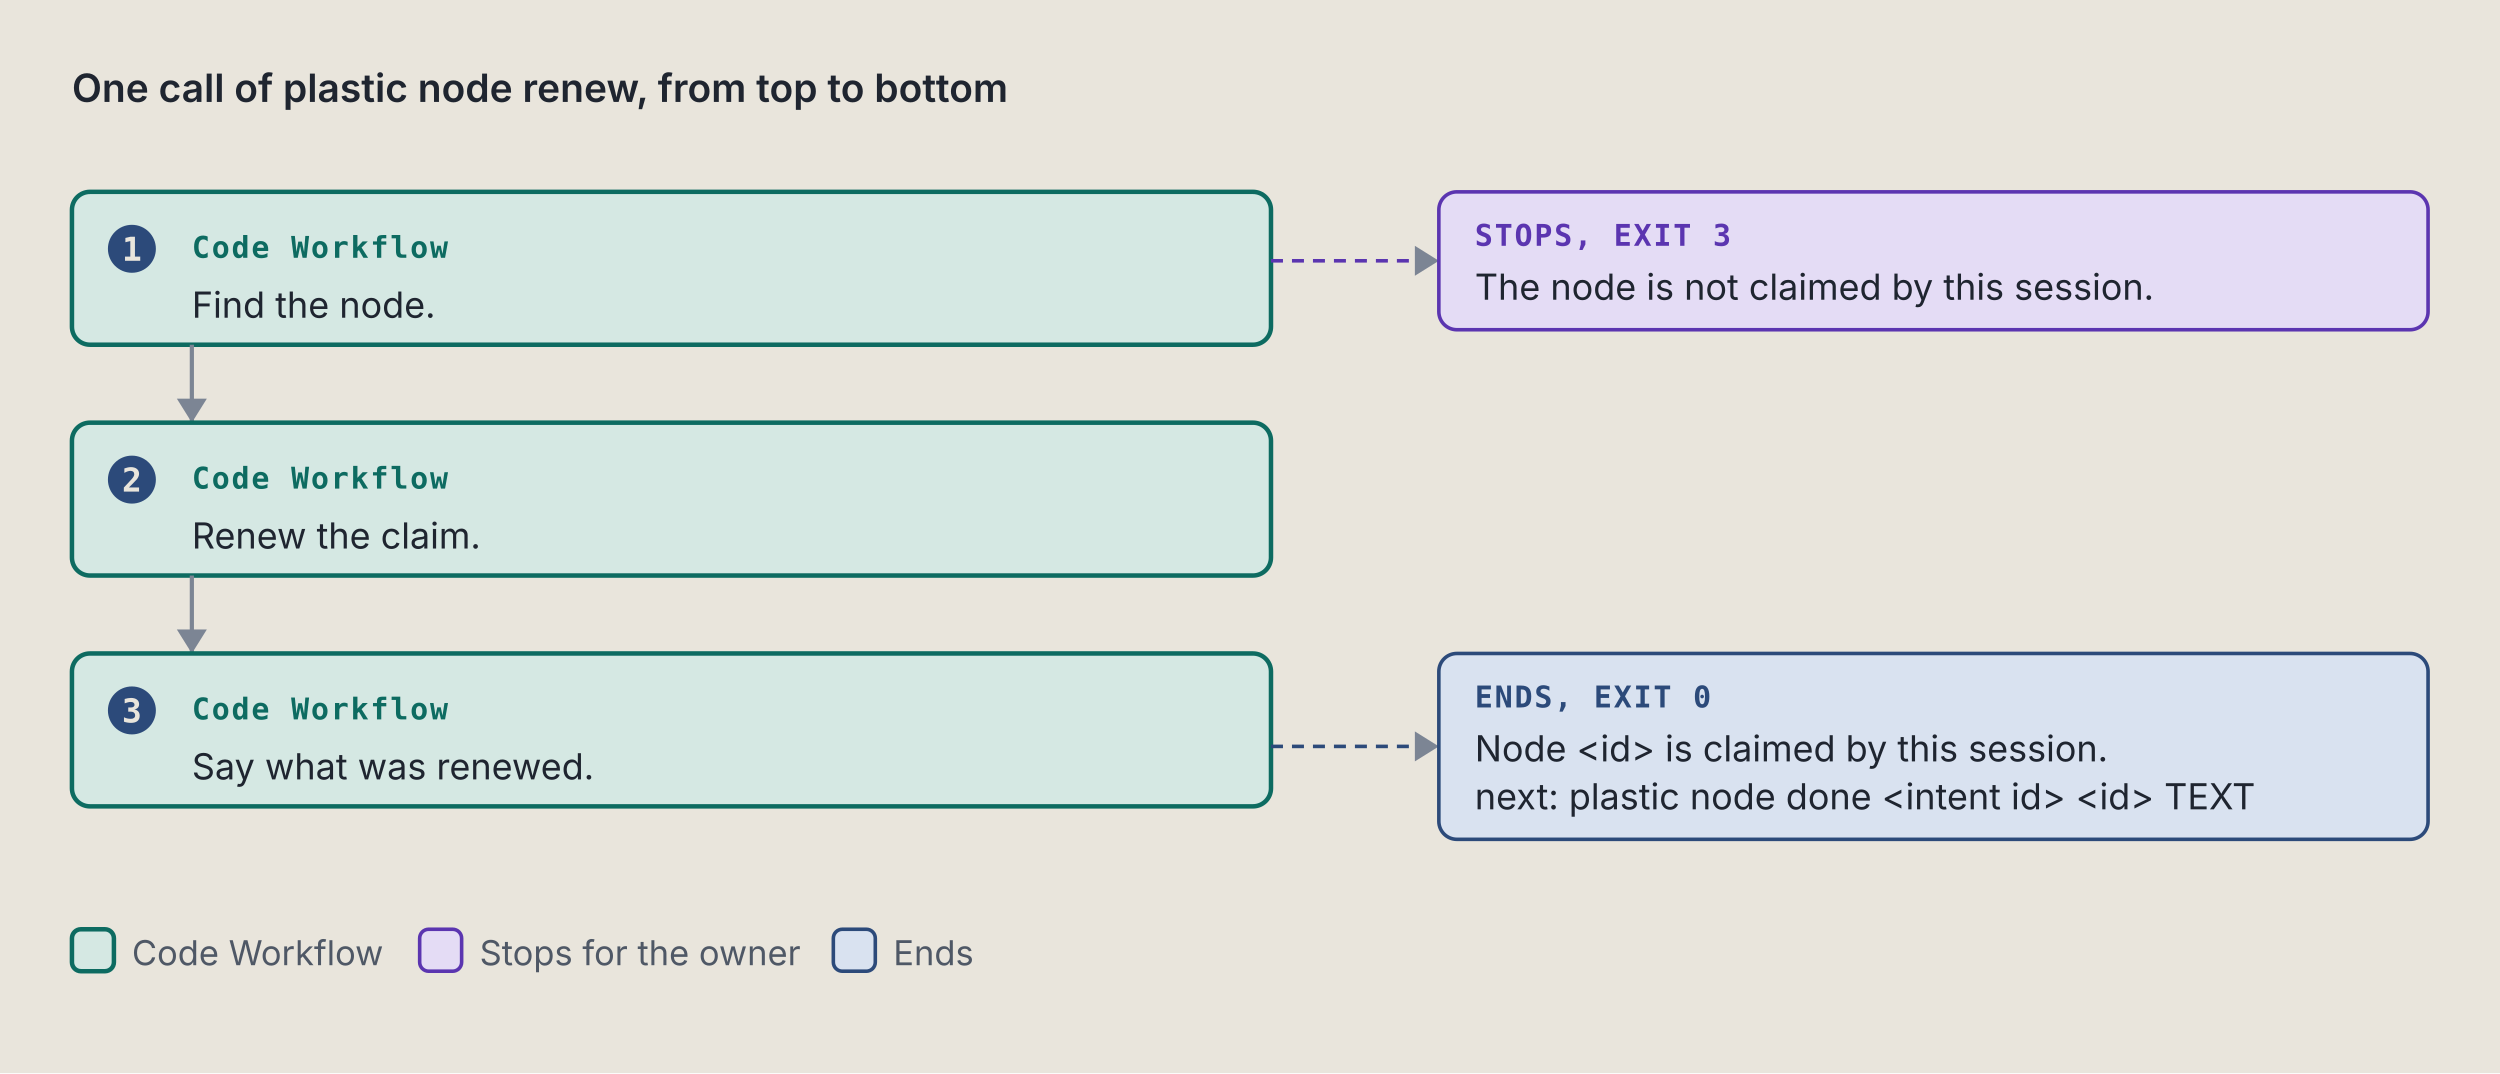
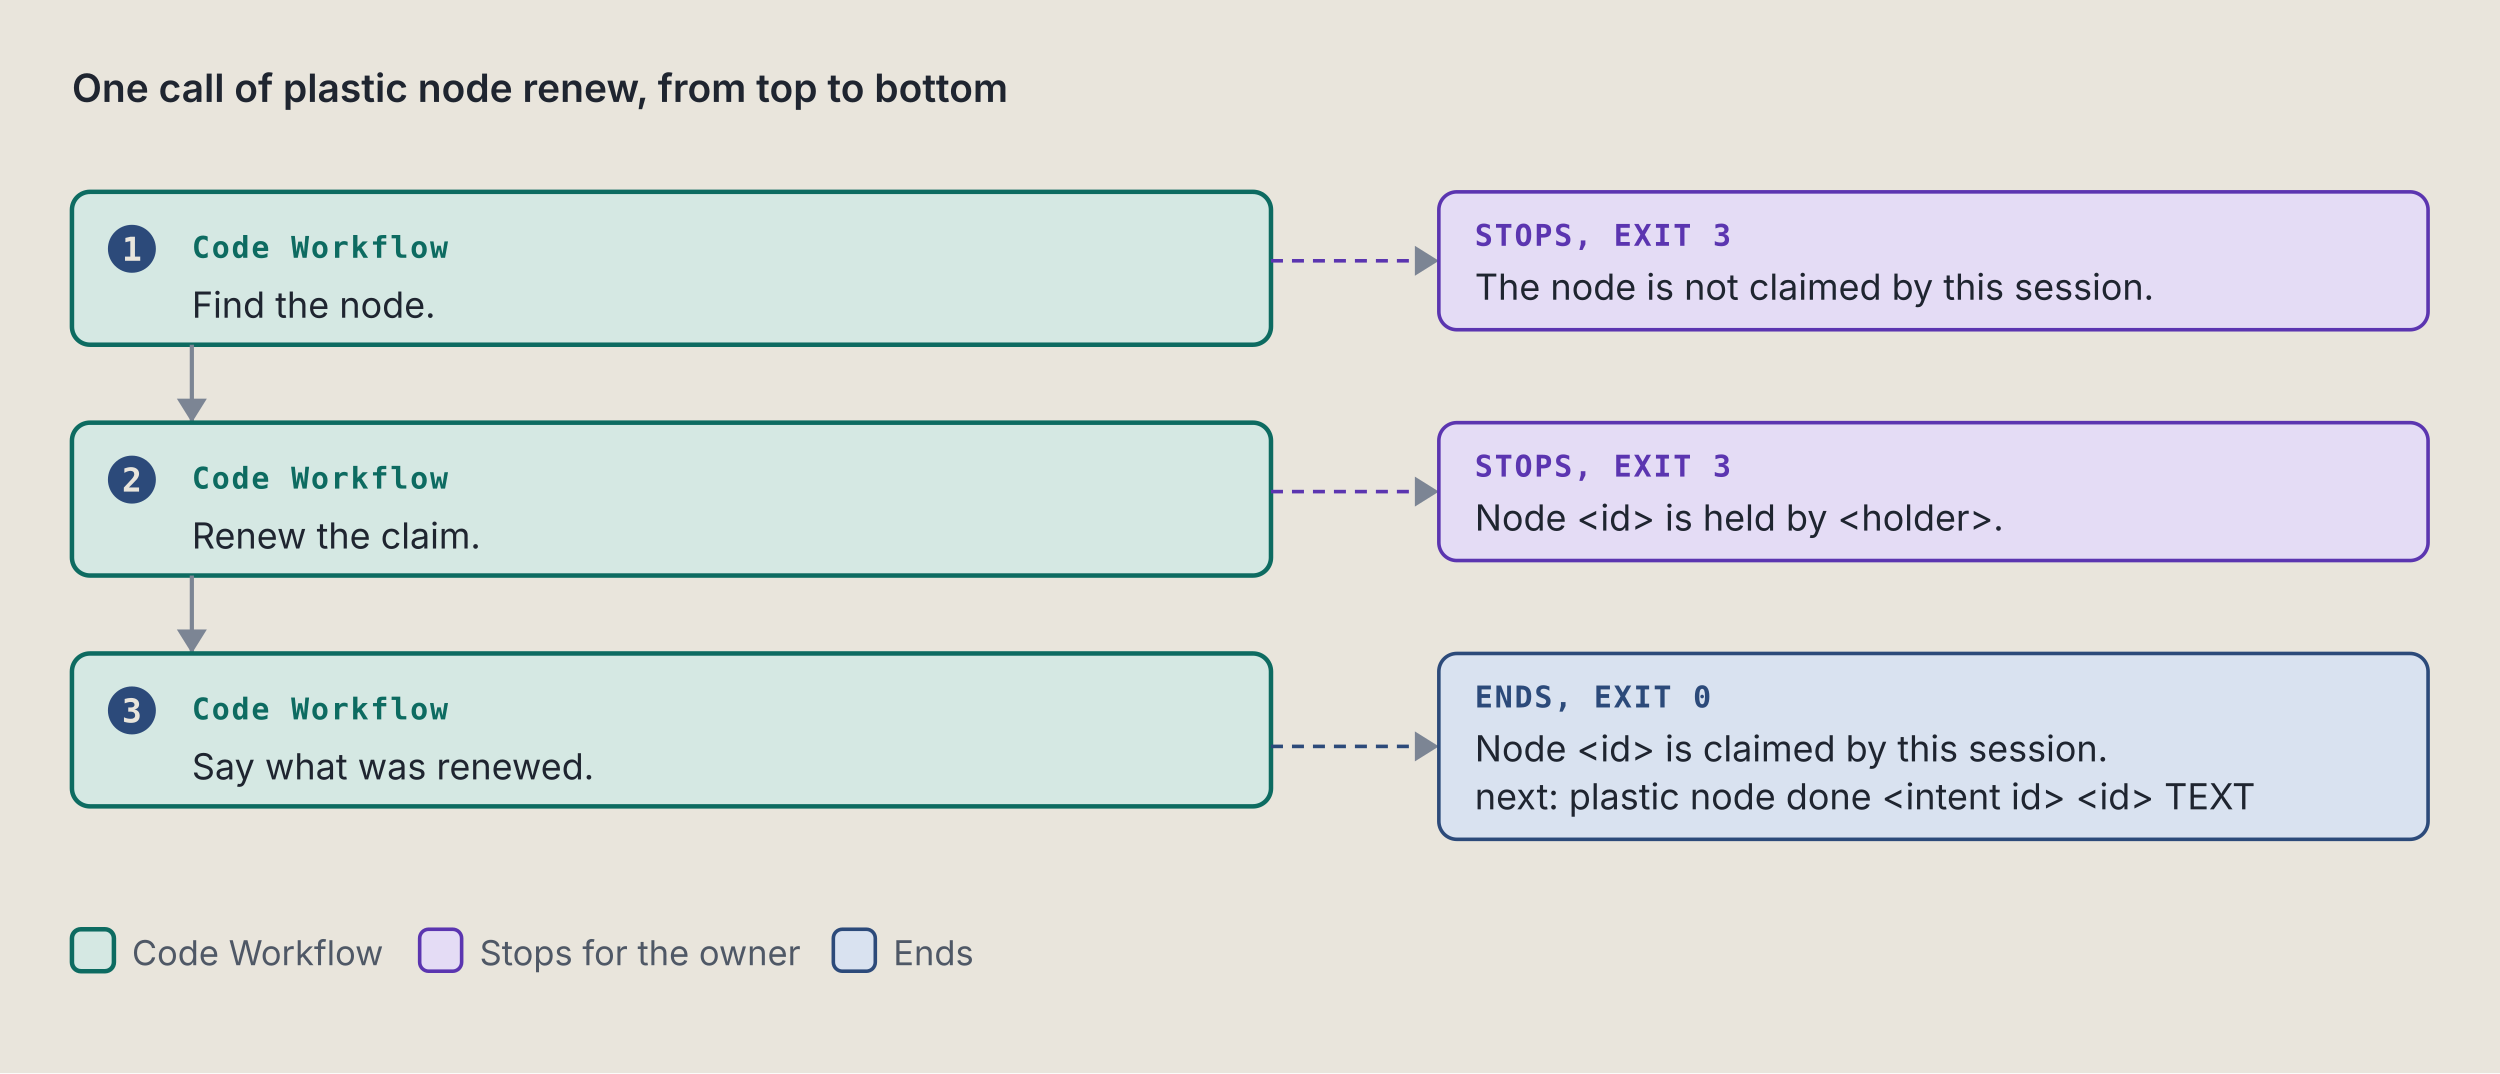
<svg xmlns="http://www.w3.org/2000/svg" viewBox="0 0 834 358" width="834" height="358" role="img" xml:space="preserve">
  <style>.ground { fill: #e9e5dc; }
.card { fill: #f4f1ea; stroke: #7c8594; stroke-width: 1; }
.lane-code { fill: #d5e8e3; stroke: #0d6b61; stroke-width: 1.5; }
.lane-agent { fill: #f1e2c7; stroke: #9a5508; stroke-width: 1.5; }
.stop-refusal { fill: #e4dcf5; stroke: #5b35b0; stroke-width: 1.2; }
.stop-failure { fill: #f4d9d4; stroke: #a8261b; stroke-width: 1.2; }
.end { fill: #d9e2f0; stroke: #2c4a7a; stroke-width: 1.2; }
.stop-end { fill: #d9e2f0; stroke: #2c4a7a; stroke-width: 1.2; }
.stop-handoff { fill: #f1e2c7; stroke: #9a5508; stroke-width: 1.2; stroke-dasharray: 5 3; }
.wire-handoff { fill: none; stroke: #9a5508; stroke-width: 1.2; stroke-dasharray: 4 3; }
.wire-end { fill: none; stroke: #2c4a7a; stroke-width: 1.2; stroke-dasharray: 4 3; }
.tag-handoff { fill: #9a5508; }
.k { fill: #4f5866; font: 11.5px "IBM Plex Sans", system-ui, -apple-system, "Segoe UI", sans-serif; }
.way { fill: #1f2530; font: italic 12.5px "IBM Plex Sans", system-ui, -apple-system, "Segoe UI", sans-serif; }
.wire { fill: none; stroke: #7c8594; stroke-width: 1.4; }
.wire-read { fill: none; stroke: #7c8594; stroke-width: 1.4; stroke-dasharray: 5 3; }
.wire-refusal { fill: none; stroke: #5b35b0; stroke-width: 1.2; stroke-dasharray: 4 3; }
.wire-failure { fill: none; stroke: #a8261b; stroke-width: 1.2; stroke-dasharray: 4 3; }
.head { fill: #7c8594; }
.t { fill: #1f2530; font: 12px "IBM Plex Sans", system-ui, -apple-system, "Segoe UI", sans-serif; }
.tb { fill: #1f2530; font: 600 13px "IBM Plex Sans", system-ui, -apple-system, "Segoe UI", sans-serif; }
.tm { fill: #1f2530; font: 11.5px "IBM Plex Mono", ui-monospace, Menlo, Consolas, monospace; }
.tag { font: 600 10px "IBM Plex Mono", ui-monospace, Menlo, Consolas, monospace; letter-spacing: .06em; }
.tag-code { fill: #0d6b61; } .tag-agent { fill: #9a5508; } .tag-refusal { fill: #5b35b0; }
.tag-failure { fill: #a8261b; } .tag-end { fill: #2c4a7a; } .tag-muted { fill: #4f5866; }
.tm.tag-muted { font-size: 10.5px; }
.db { fill: #d9e2f0; stroke: #2c4a7a; stroke-width: 1.2; }
.codebox { fill: #f4f1ea; stroke: #7c8594; stroke-width: 1; }
.cx { fill: #1f2530; font: 12px "IBM Plex Mono", ui-monospace, Menlo, Consolas, monospace; white-space: pre; }
.cx-n { fill: #4f5866; font: 11px "IBM Plex Mono", ui-monospace, Menlo, Consolas, monospace; }
.cx-k { fill: #5b35b0; } .cx-s { fill: #9a5508; } .cx-y { fill: #0d6b61; }
.cx-w { fill: #2c4a7a; font-weight: 600; } .cx-t { fill: #a8261b; } .cx-c { fill: #4f5866; font-style: italic; }
.badge { fill: #2c4a7a; } .badge-t { fill: #e9e5dc; font: 600 11px "IBM Plex Mono", ui-monospace, Menlo, Consolas, monospace; }
.bracket { fill: none; stroke: #2c4a7a; stroke-width: 1.4; }
.term { fill: #16191e; stroke: #7c8594; stroke-width: 1; }
.term-t { fill: #e6e2d8; font: 12px "IBM Plex Mono", ui-monospace, Menlo, Consolas, monospace; }
.term-p { fill: #8fd18f; font: 12px "IBM Plex Mono", ui-monospace, Menlo, Consolas, monospace; }
.term-m { fill: #a3abb6; font: 12px "IBM Plex Mono", ui-monospace, Menlo, Consolas, monospace; }
.big { font: 700 36px "IBM Plex Mono", ui-monospace, Menlo, Consolas, monospace; }

@media (prefers-color-scheme: dark) {
.ground { fill: #171a1f; }
.card { fill: #20242b; stroke: #8a93a2; stroke-width: 1; }
.lane-code { fill: #173a36; stroke: #5cc4b4; stroke-width: 1.5; }
.lane-agent { fill: #3d2e17; stroke: #e5a95a; stroke-width: 1.5; }
.stop-refusal { fill: #2d2445; stroke: #b59cf2; stroke-width: 1.2; }
.stop-failure { fill: #45211e; stroke: #f2958a; stroke-width: 1.2; }
.end { fill: #1f2c42; stroke: #97b6e8; stroke-width: 1.2; }
.stop-end { fill: #1f2c42; stroke: #97b6e8; stroke-width: 1.2; }
.stop-handoff { fill: #3d2e17; stroke: #e5a95a; stroke-width: 1.2; stroke-dasharray: 5 3; }
.wire-handoff { fill: none; stroke: #e5a95a; stroke-width: 1.2; stroke-dasharray: 4 3; }
.wire-end { fill: none; stroke: #97b6e8; stroke-width: 1.2; stroke-dasharray: 4 3; }
.tag-handoff { fill: #e5a95a; }
.k { fill: #b3b9c3; font: 11.5px "IBM Plex Sans", system-ui, -apple-system, "Segoe UI", sans-serif; }
.way { fill: #e8e4da; font: italic 12.5px "IBM Plex Sans", system-ui, -apple-system, "Segoe UI", sans-serif; }
.wire { fill: none; stroke: #8a93a2; stroke-width: 1.4; }
.wire-read { fill: none; stroke: #8a93a2; stroke-width: 1.4; stroke-dasharray: 5 3; }
.wire-refusal { fill: none; stroke: #b59cf2; stroke-width: 1.2; stroke-dasharray: 4 3; }
.wire-failure { fill: none; stroke: #f2958a; stroke-width: 1.2; stroke-dasharray: 4 3; }
.head { fill: #8a93a2; }
.t { fill: #e8e4da; font: 12px "IBM Plex Sans", system-ui, -apple-system, "Segoe UI", sans-serif; }
.tb { fill: #e8e4da; font: 600 13px "IBM Plex Sans", system-ui, -apple-system, "Segoe UI", sans-serif; }
.tm { fill: #e8e4da; font: 11.5px "IBM Plex Mono", ui-monospace, Menlo, Consolas, monospace; }
.tag { font: 600 10px "IBM Plex Mono", ui-monospace, Menlo, Consolas, monospace; letter-spacing: .06em; }
.tag-code { fill: #5cc4b4; } .tag-agent { fill: #e5a95a; } .tag-refusal { fill: #b59cf2; }
.tag-failure { fill: #f2958a; } .tag-end { fill: #97b6e8; } .tag-muted { fill: #b3b9c3; }
.tm.tag-muted { font-size: 10.5px; }
.db { fill: #1f2c42; stroke: #97b6e8; stroke-width: 1.2; }
.codebox { fill: #20242b; stroke: #8a93a2; stroke-width: 1; }
.cx { fill: #e8e4da; font: 12px "IBM Plex Mono", ui-monospace, Menlo, Consolas, monospace; white-space: pre; }
.cx-n { fill: #b3b9c3; font: 11px "IBM Plex Mono", ui-monospace, Menlo, Consolas, monospace; }
.cx-k { fill: #b59cf2; } .cx-s { fill: #e5a95a; } .cx-y { fill: #5cc4b4; }
.cx-w { fill: #97b6e8; font-weight: 600; } .cx-t { fill: #f2958a; } .cx-c { fill: #b3b9c3; font-style: italic; }
.badge { fill: #97b6e8; } .badge-t { fill: #171a1f; font: 600 11px "IBM Plex Mono", ui-monospace, Menlo, Consolas, monospace; }
.bracket { fill: none; stroke: #97b6e8; stroke-width: 1.4; }
.term { fill: #16191e; stroke: #8a93a2; stroke-width: 1; }
.term-t { fill: #e6e2d8; font: 12px "IBM Plex Mono", ui-monospace, Menlo, Consolas, monospace; }
.term-p { fill: #8fd18f; font: 12px "IBM Plex Mono", ui-monospace, Menlo, Consolas, monospace; }
.term-m { fill: #a3abb6; font: 12px "IBM Plex Mono", ui-monospace, Menlo, Consolas, monospace; }
.big { font: 700 36px "IBM Plex Mono", ui-monospace, Menlo, Consolas, monospace; }
}</style>
  <rect width="100%" height="100%" class="ground" />
  <text x="24" y="34" class="tb" text-anchor="start">One call of plastic node renew, from top to bottom</text>
  <rect x="24" y="64" width="400" height="51" rx="6" class="lane-code" />
  <circle cx="44" cy="83" r="8" class="badge" />
  <text x="44" y="87" class="badge-t" text-anchor="middle">1</text>
  <text x="64" y="86" class="tag tag-code" text-anchor="start">Code Workflow</text>
  <text x="64" y="106" class="t" text-anchor="start">Find the node.</text>
  <path d="M 424 87 L 480 87" class="wire-refusal" />
  <path d="M 472 82 L 480 87 L 472 92 Z" class="head" />
  <rect x="480" y="64" width="330" height="46" rx="6" class="stop-refusal" />
  <text x="492" y="82" class="tag tag-refusal" text-anchor="start">STOPS, EXIT 3</text>
  <text x="492" y="100" class="t" text-anchor="start">The node is not claimed by this session.</text>
  <path d="M 64 115 L 64 141" class="wire" />
  <path d="M 59 133 L 64 141 L 69 133 Z" class="head" />
  <rect x="24" y="141" width="400" height="51" rx="6" class="lane-code" />
  <circle cx="44" cy="160" r="8" class="badge" />
  <text x="44" y="164" class="badge-t" text-anchor="middle">2</text>
  <text x="64" y="163" class="tag tag-code" text-anchor="start">Code Workflow</text>
  <text x="64" y="183" class="t" text-anchor="start">Renew the claim.</text>
+   <path d="M 424 164 L 480 164" class="wire-refusal" />
+   <path d="M 472 159 L 480 164 L 472 169 Z" class="head" />
+   <rect x="480" y="141" width="330" height="46" rx="6" class="stop-refusal" />
+   <text x="492" y="159" class="tag tag-refusal" text-anchor="start">STOPS, EXIT 3</text>
+   <text x="492" y="177" class="t" text-anchor="start">Node &lt;id&gt; is held by &lt;holder&gt;.</text>
  <path d="M 64 192 L 64 218" class="wire" />
  <path d="M 59 210 L 64 218 L 69 210 Z" class="head" />
  <rect x="24" y="218" width="400" height="51" rx="6" class="lane-code" />
  <circle cx="44" cy="237" r="8" class="badge" />
  <text x="44" y="241" class="badge-t" text-anchor="middle">3</text>
  <text x="64" y="240" class="tag tag-code" text-anchor="start">Code Workflow</text>
  <text x="64" y="260" class="t" text-anchor="start">Say what was renewed.</text>
  <path d="M 424 249 L 480 249" class="wire-end" />
  <path d="M 472 244 L 480 249 L 472 254 Z" class="head" />
  <rect x="480" y="218" width="330" height="62" rx="6" class="stop-end" />
  <text x="492" y="236" class="tag tag-end" text-anchor="start">ENDS, EXIT 0</text>
  <text x="492" y="254" class="t" text-anchor="start">Node &lt;id&gt; is claimed by this session.</text>
  <text x="492" y="270" class="t" text-anchor="start">next: plastic node done &lt;intent id&gt; &lt;id&gt; TEXT</text>
  <rect x="24" y="310" width="14" height="14" rx="3" class="lane-code" />
  <text x="44" y="322" class="k" text-anchor="start">Code Workflow</text>
  <rect x="140" y="310" width="14" height="14" rx="3" class="stop-refusal" />
  <text x="160" y="322" class="k" text-anchor="start">Stops for the owner</text>
  <rect x="278" y="310" width="14" height="14" rx="3" class="stop-end" />
  <text x="298" y="322" class="k" text-anchor="start">Ends</text>
</svg>
